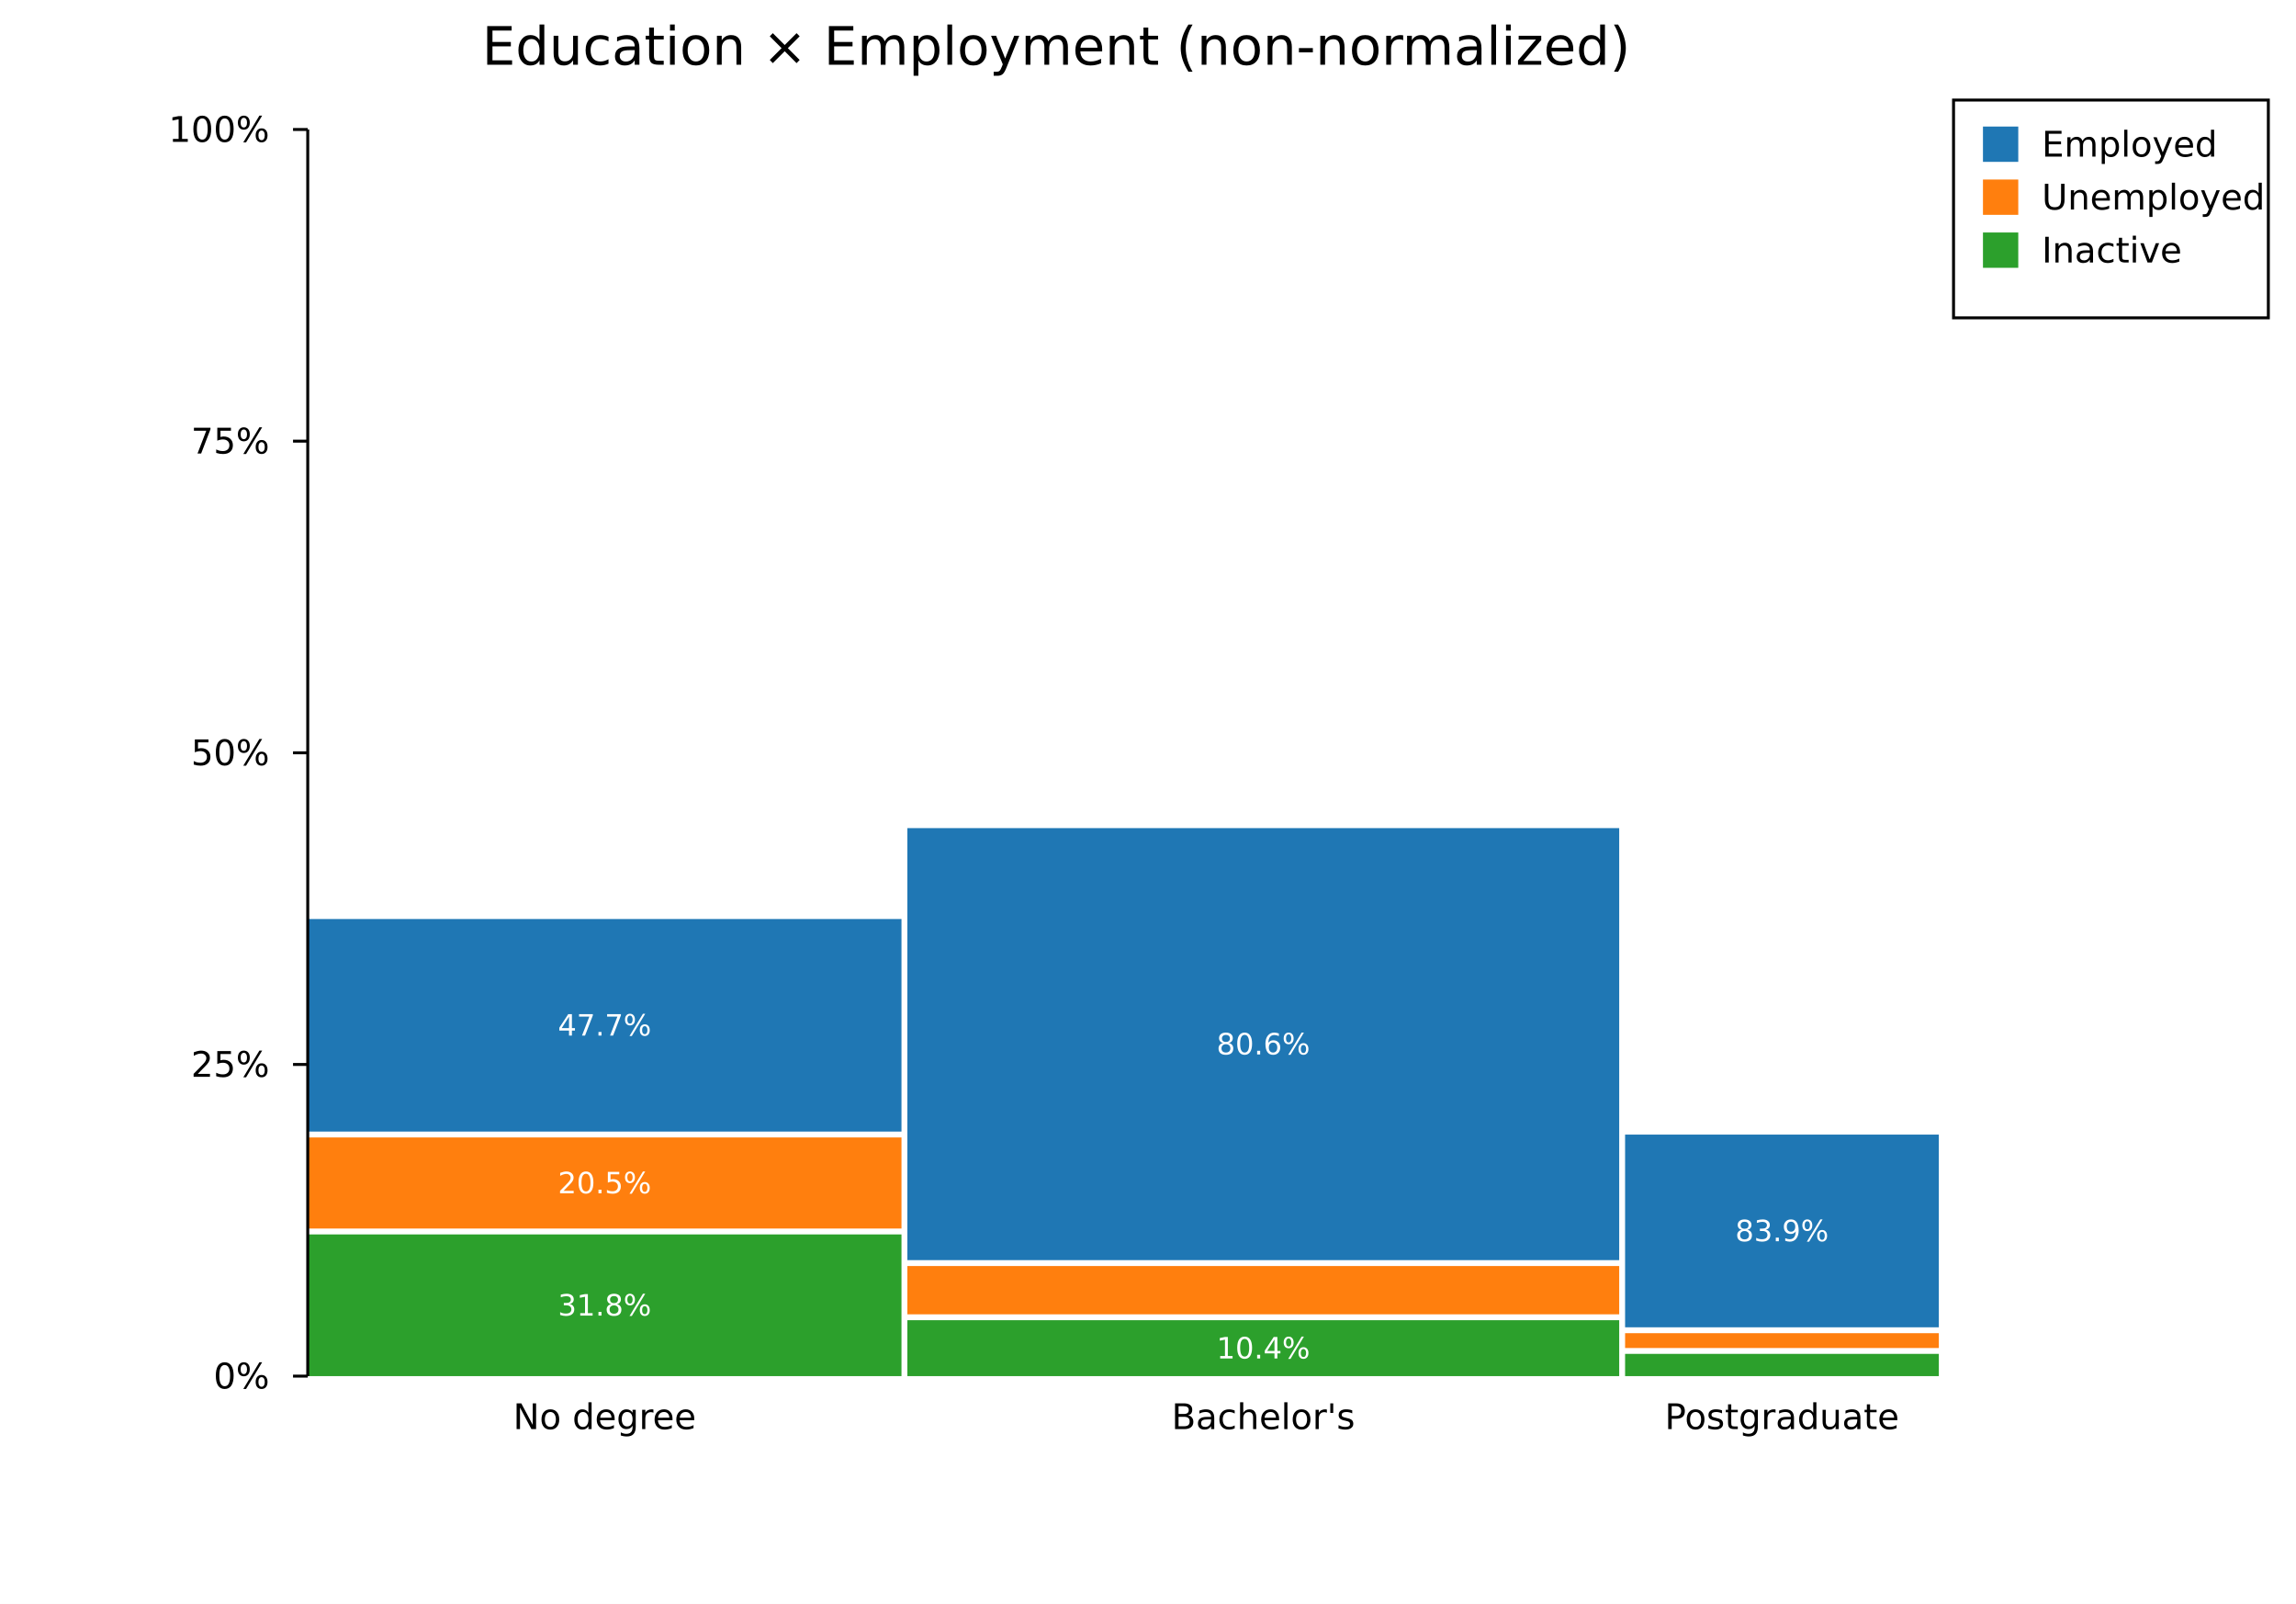
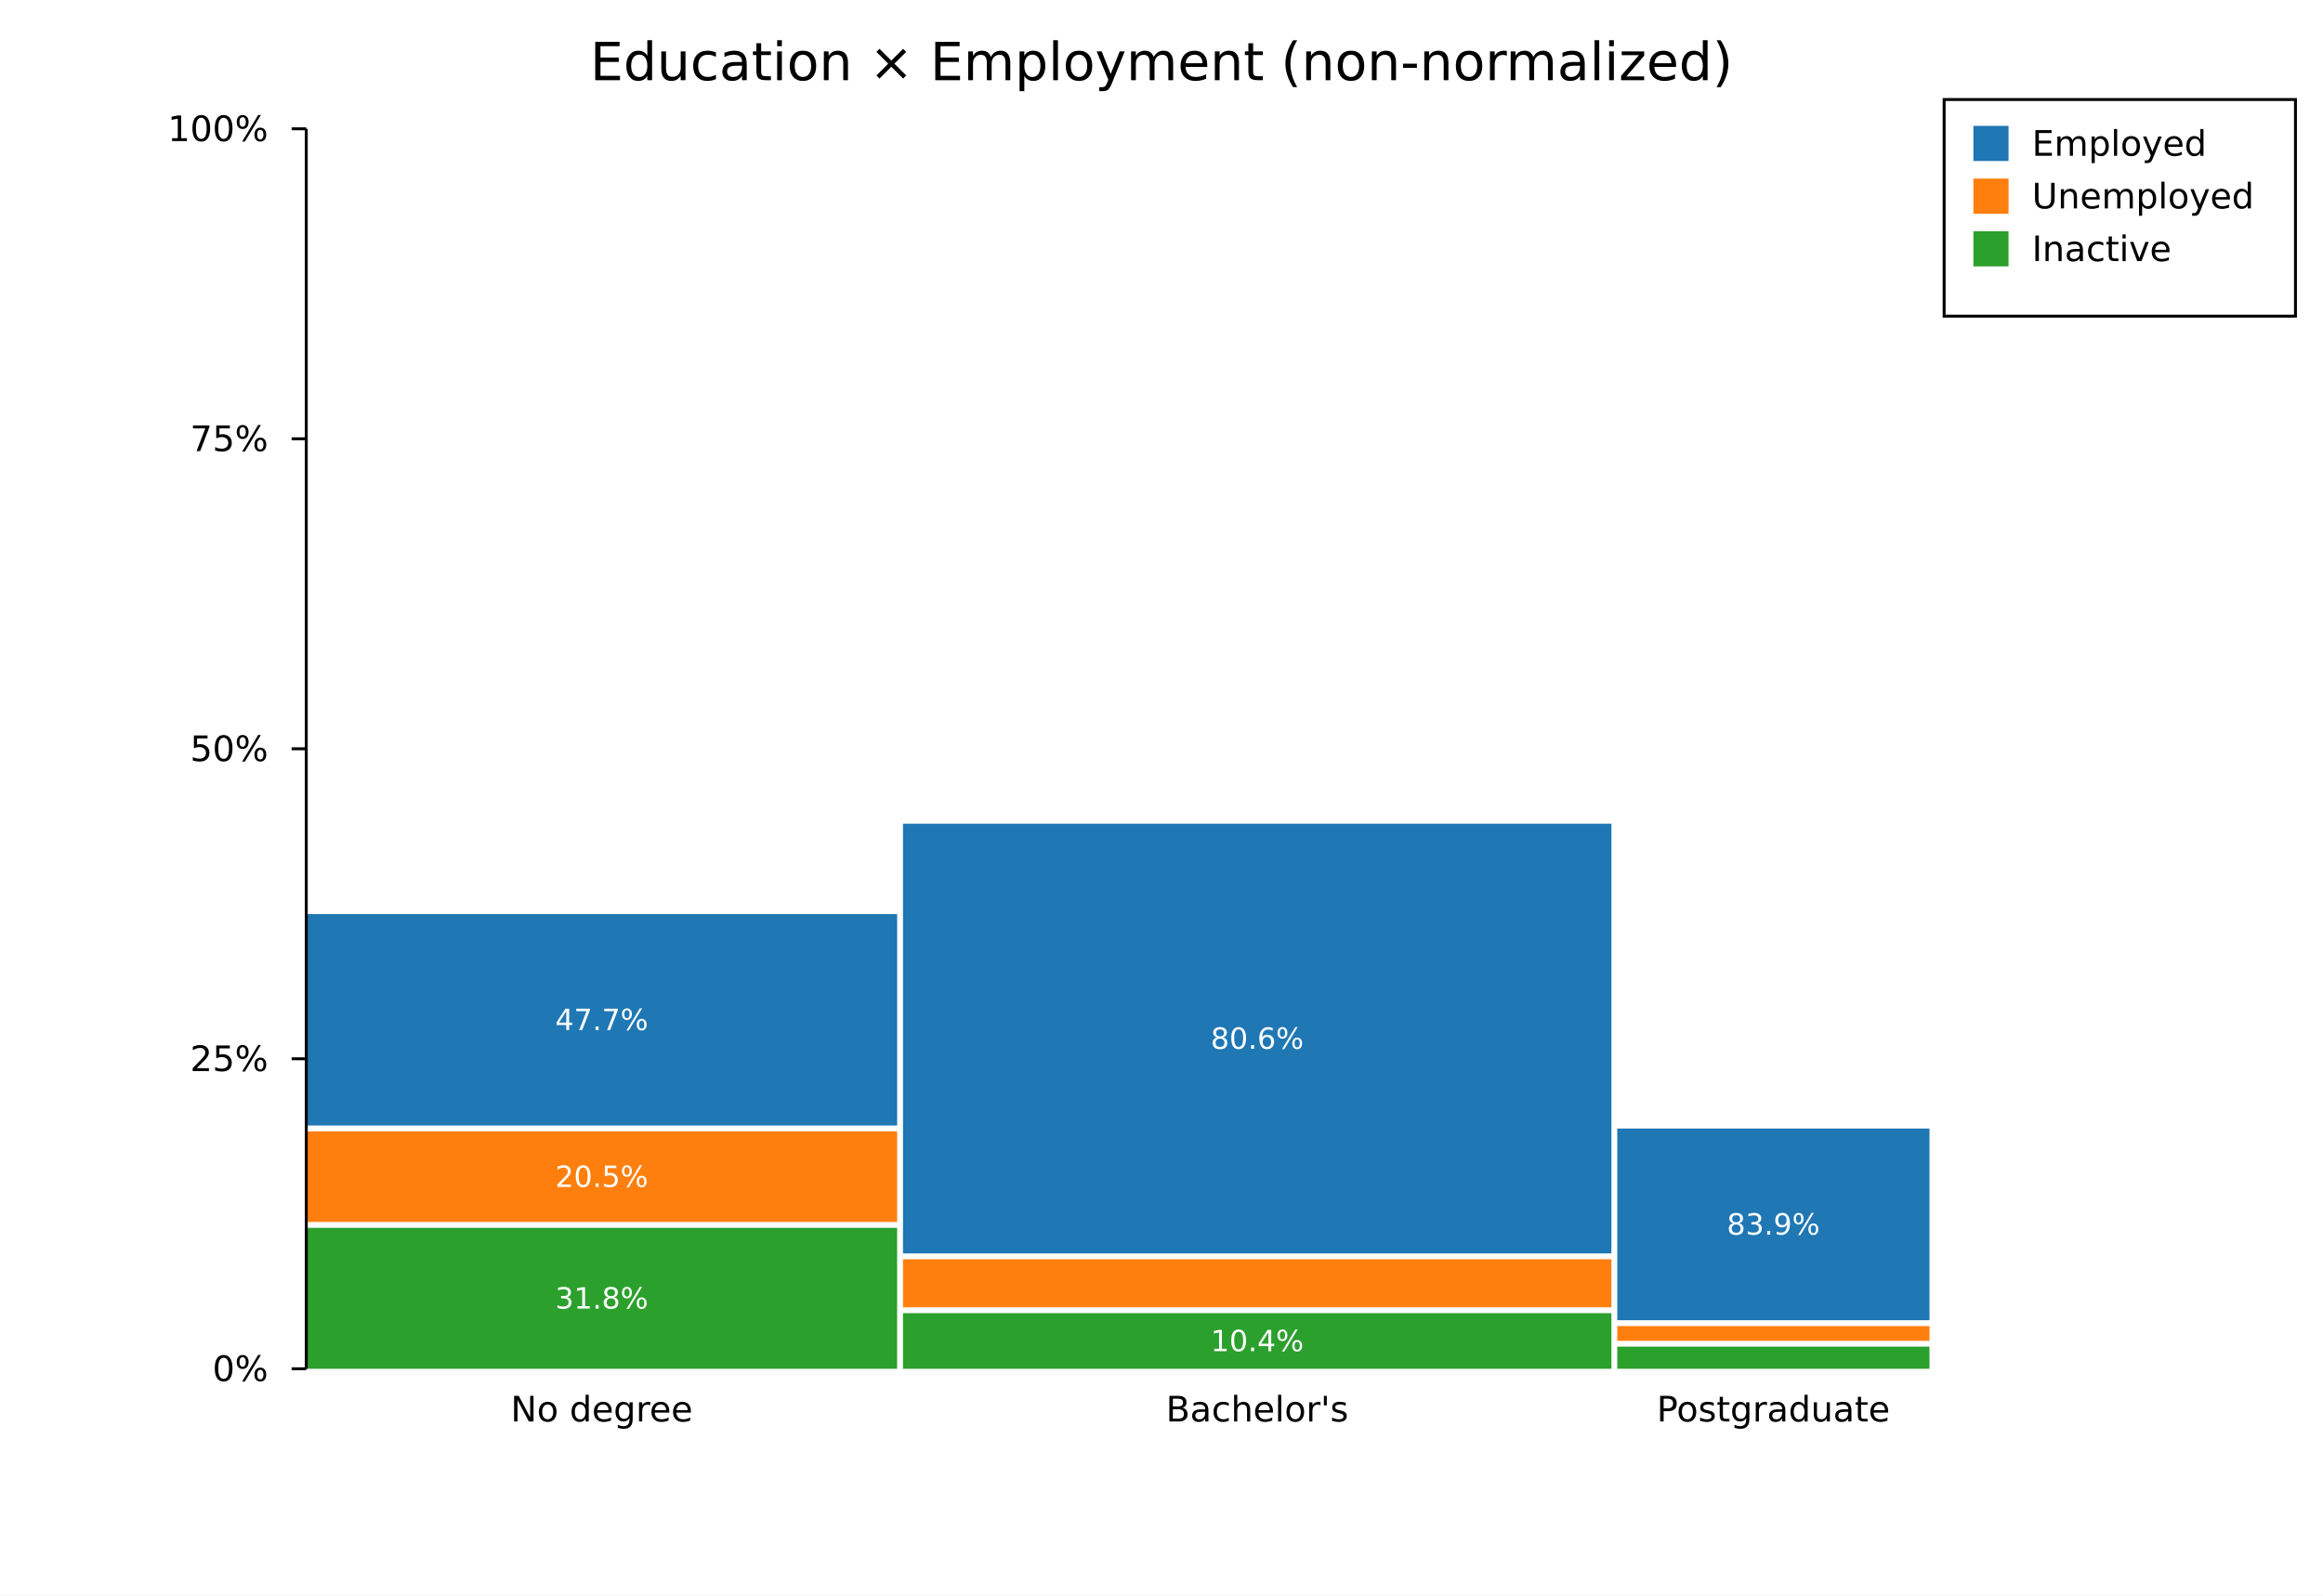
- <svg xmlns="http://www.w3.org/2000/svg" width="780.4" height="545" font-family="DejaVu Sans, Liberation Sans, Arial, sans-serif" fill="black">
+ <svg xmlns="http://www.w3.org/2000/svg" width="793.4" height="545" font-family="DejaVu Sans, Liberation Sans, Arial, sans-serif" fill="black">
  <rect width="100%" height="100%" fill="white" />
-   <text x="359" y="22" font-size="18" text-anchor="middle">Education × Employment (non-normalized)</text>
+   <text x="396.7" y="27.4" font-size="18" text-anchor="middle">Education × Employment (non-normalized)</text>
  <rect x="104.6" y="419.45" width="201.81" height="48.15" fill="#2ca02c" />
  <text x="205.51" y="447.03" font-size="10" text-anchor="middle" fill="#ffffff">31.8%</text>
  <rect x="104.6" y="386.5" width="201.81" height="30.95" fill="#ff7f0e" />
  <text x="205.51" y="405.48" font-size="10" text-anchor="middle" fill="#ffffff">20.5%</text>
  <rect x="104.6" y="312.28" width="201.81" height="72.22" fill="#1f77b4" />
  <text x="205.51" y="351.89" font-size="10" text-anchor="middle" fill="#ffffff">47.7%</text>
  <text x="205.51" y="485.6" font-size="12" text-anchor="middle">No degree</text>
  <rect x="308.41" y="448.6" width="241.95" height="19" fill="#2ca02c" />
  <text x="429.39" y="461.6" font-size="10" text-anchor="middle" fill="#ffffff">10.4%</text>
  <rect x="308.41" y="430.19" width="241.95" height="16.41" fill="#ff7f0e" />
  <rect x="308.41" y="281.39" width="241.95" height="146.8" fill="#1f77b4" />
  <text x="429.39" y="358.29" font-size="10" text-anchor="middle" fill="#ffffff">80.6%</text>
  <text x="429.39" y="485.6" font-size="12" text-anchor="middle">Bachelor's</text>
  <rect x="552.36" y="460.04" width="106.64" height="7.56" fill="#2ca02c" />
  <rect x="552.36" y="453.01" width="106.64" height="5.04" fill="#ff7f0e" />
  <rect x="552.36" y="385.53" width="106.64" height="65.48" fill="#1f77b4" />
  <text x="605.68" y="421.77" font-size="10" text-anchor="middle" fill="#ffffff">83.9%</text>
  <text x="605.68" y="485.6" font-size="12" text-anchor="middle">Postgraduate</text>
  <line x1="104.6" y1="44" x2="104.6" y2="467.6" stroke="#000000" stroke-width="1" />
  <line x1="104.6" y1="467.6" x2="99.6" y2="467.6" stroke="#000000" stroke-width="1" />
  <text x="91.6" y="471.8" font-size="12" text-anchor="end">0%</text>
  <line x1="104.6" y1="361.7" x2="99.6" y2="361.7" stroke="#000000" stroke-width="1" />
  <text x="91.6" y="365.9" font-size="12" text-anchor="end">25%</text>
  <line x1="104.6" y1="255.8" x2="99.6" y2="255.8" stroke="#000000" stroke-width="1" />
  <text x="91.6" y="260" font-size="12" text-anchor="end">50%</text>
  <line x1="104.6" y1="149.9" x2="99.6" y2="149.9" stroke="#000000" stroke-width="1" />
  <text x="91.6" y="154.1" font-size="12" text-anchor="end">75%</text>
  <line x1="104.6" y1="44" x2="99.6" y2="44" stroke="#000000" stroke-width="1" />
  <text x="91.6" y="48.2" font-size="12" text-anchor="end">100%</text>
-   <rect x="664" y="34" width="107" height="74" fill="#ffffff" />
-   <rect x="664" y="34" width="107" height="74" fill="none" stroke="#000000" stroke-width="1" />
+   <rect x="664" y="34" width="120" height="74" fill="#ffffff" />
+   <rect x="664" y="34" width="120" height="74" fill="none" stroke="#000000" stroke-width="1" />
  <text x="694" y="53.2" font-size="12" text-anchor="start">Employed</text>
  <rect x="674" y="43" width="12" height="12" fill="#1f77b4" />
  <text x="694" y="71.2" font-size="12" text-anchor="start">Unemployed</text>
  <rect x="674" y="61" width="12" height="12" fill="#ff7f0e" />
  <text x="694" y="89.2" font-size="12" text-anchor="start">Inactive</text>
  <rect x="674" y="79" width="12" height="12" fill="#2ca02c" />
</svg>
